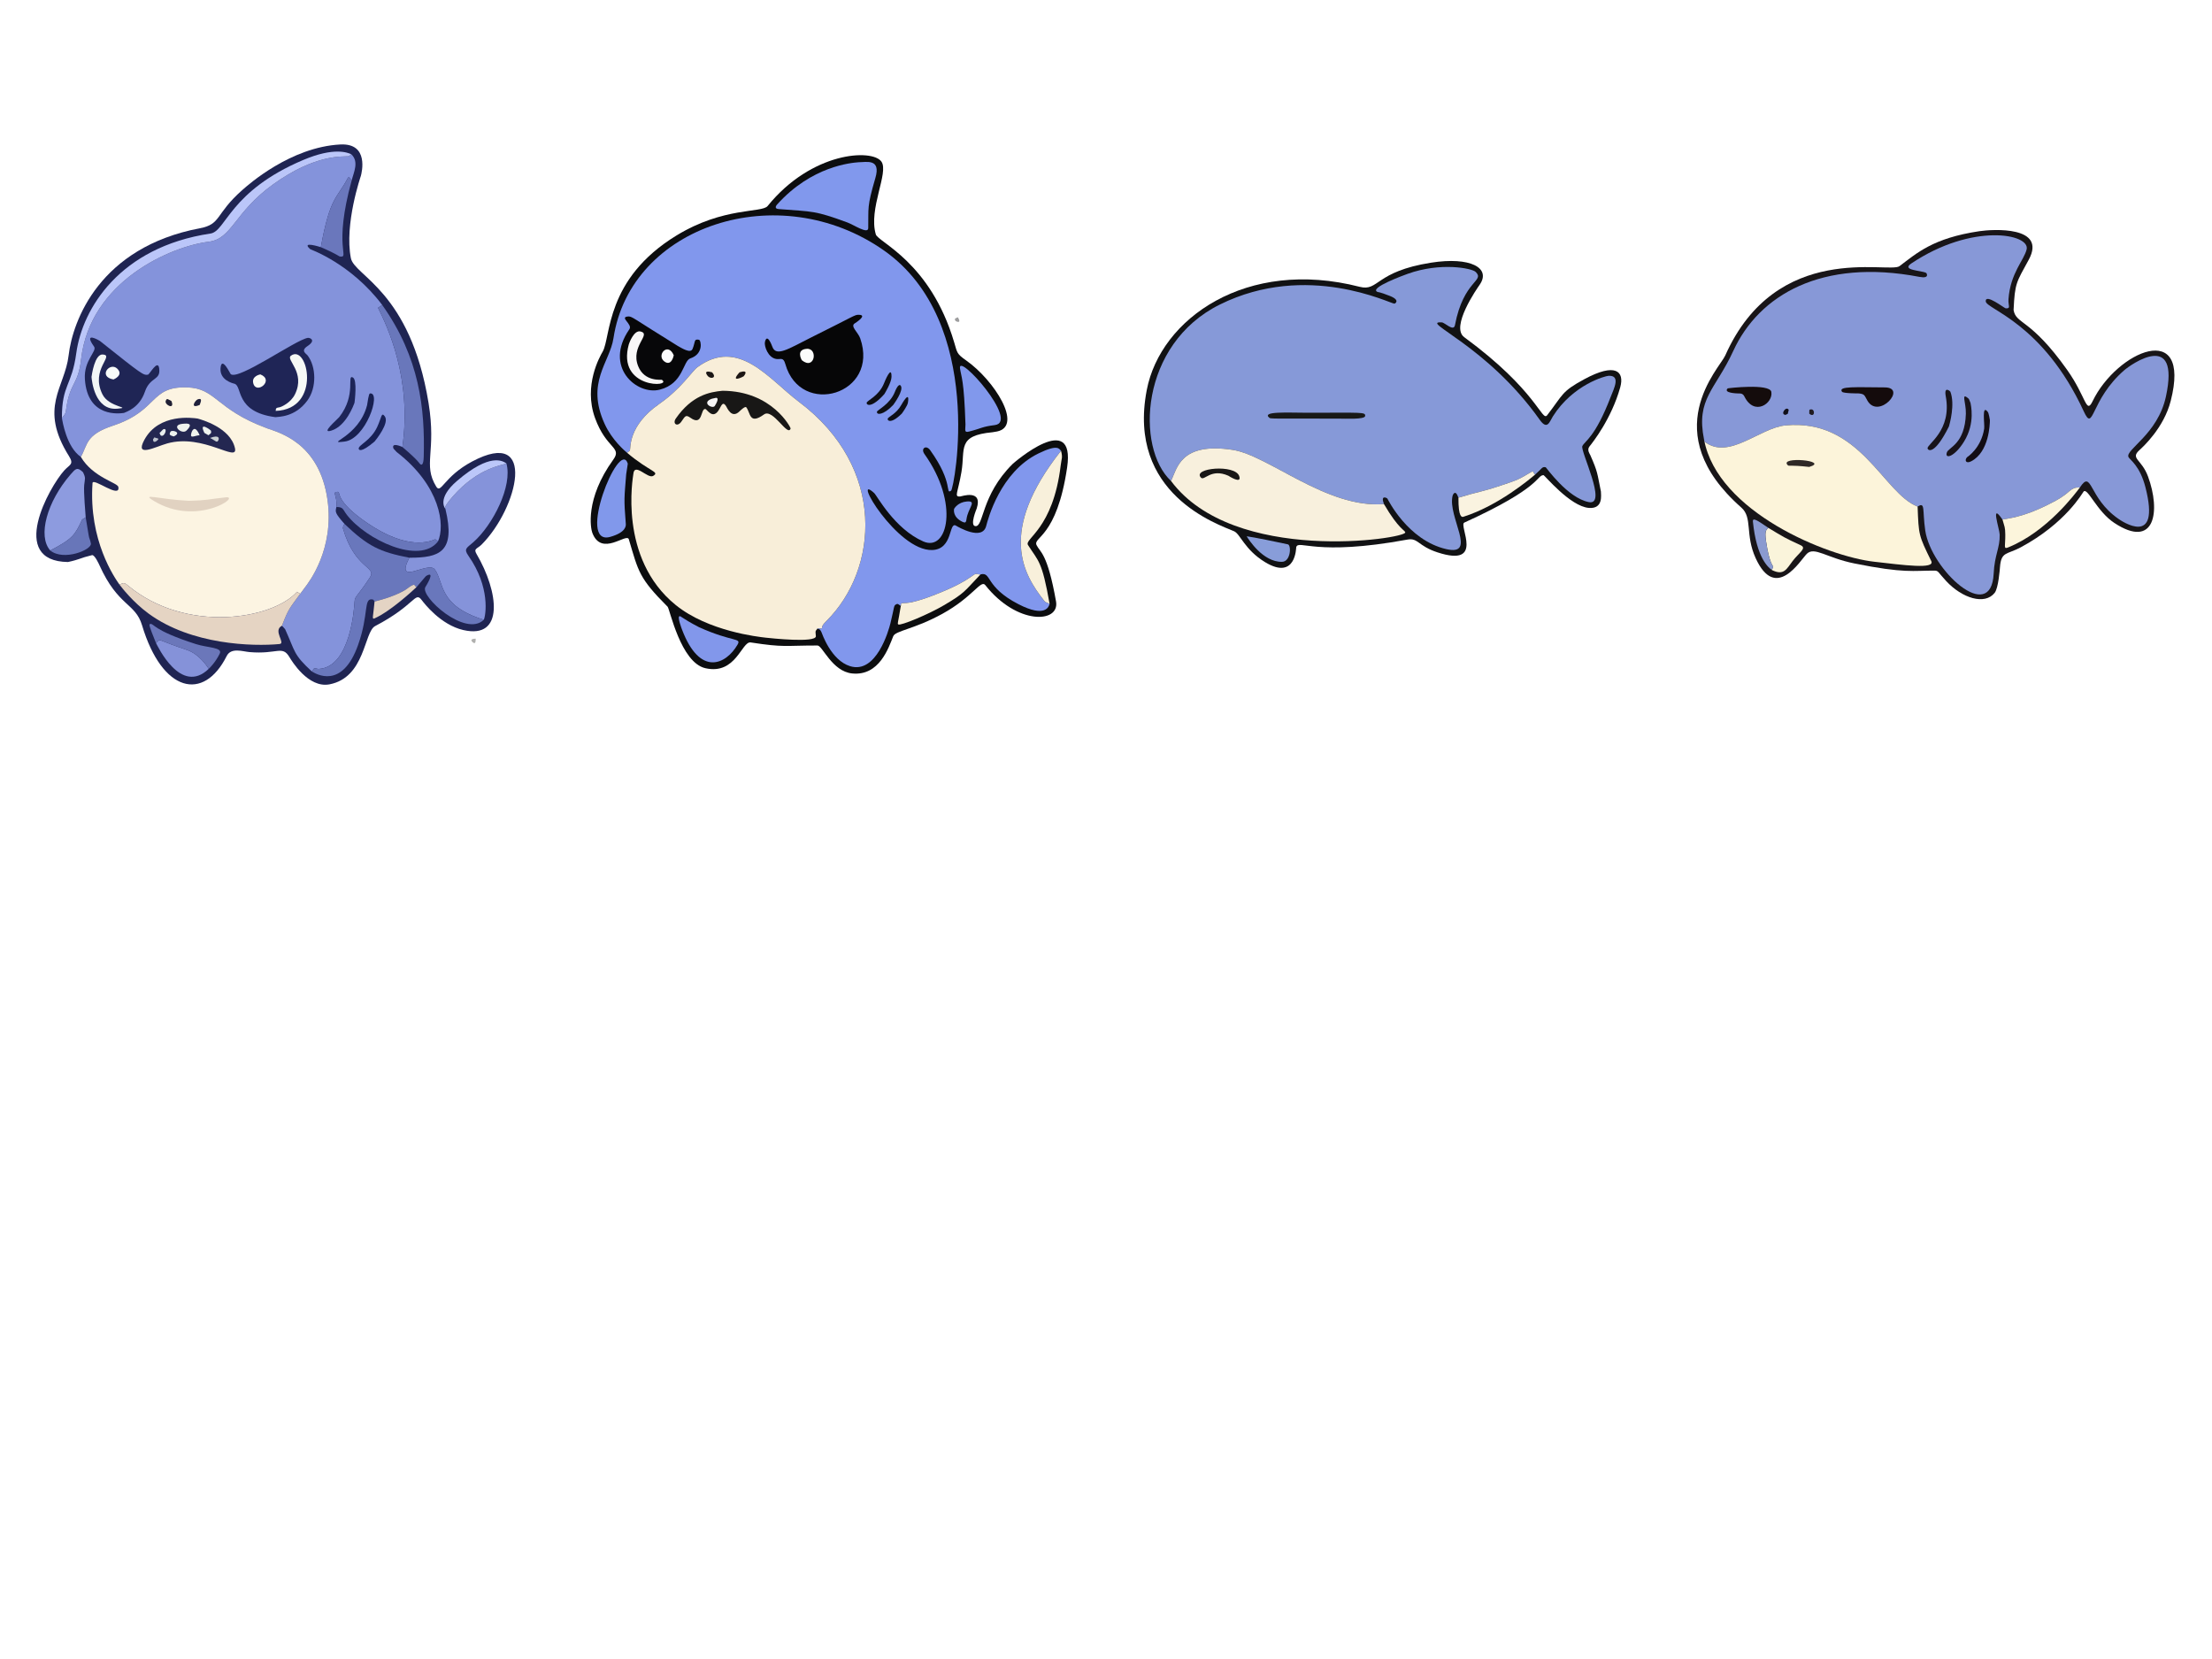
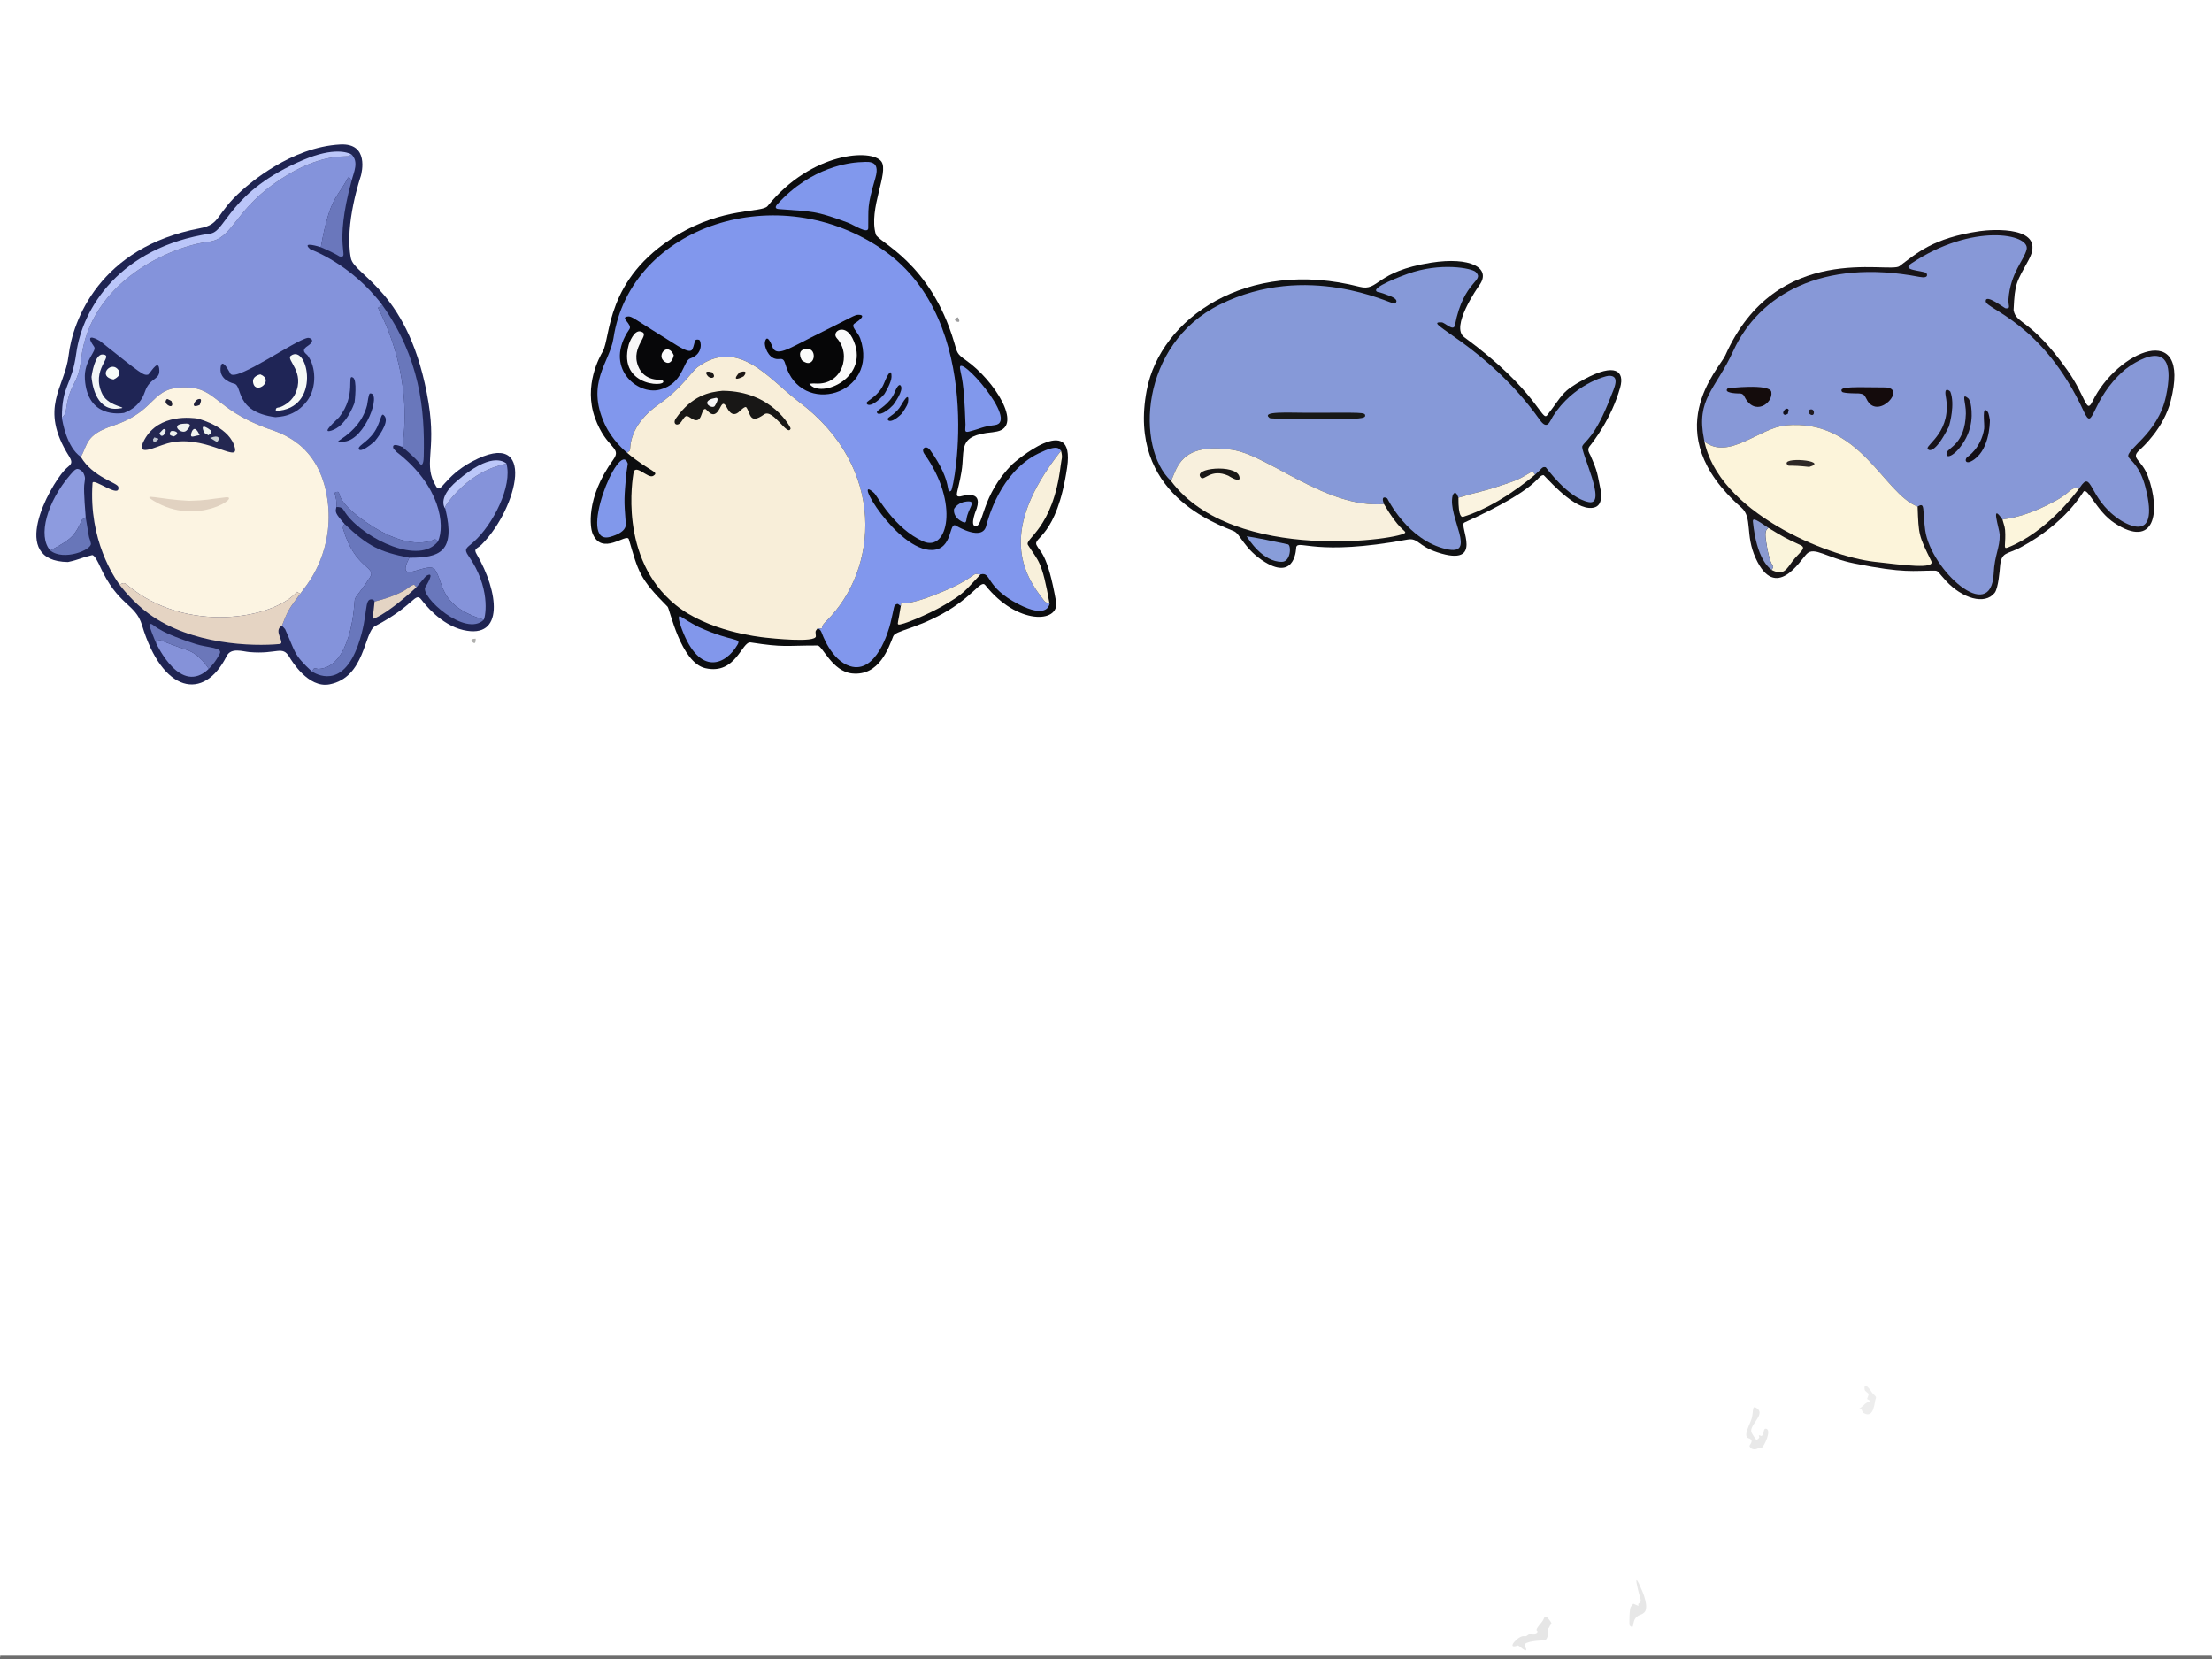
<svg xmlns="http://www.w3.org/2000/svg" width="100%" height="100%" viewBox="0 0 1588 1191" version="1.1" xml:space="preserve" style="fill-rule:evenodd;clip-rule:evenodd;stroke-linejoin:round;stroke-miterlimit:2;">
  <g transform="matrix(1.550781,0,0,1.550781,0,0)">
    <path d="M459.466,200.096C442.933,201.632 446.892,207.73 445.091,218.435C443.447,228.202 441.551,230.035 444.463,229.839C445.079,229.797 455.049,226.27 452.154,235.384C452.143,235.42 448.812,243.241 451.487,243.562C455.497,244.043 453.967,229.465 468.779,214.776C469.305,214.254 497.971,189.422 494.001,216.413C489.205,249.03 478.046,248.572 479.86,252.356C481.453,255.678 484.878,255.848 488.869,278.422C490.666,288.59 470.75,289.42 456.107,270.852C454.05,268.244 450.387,276.351 436.297,284.124C423.493,291.188 414.53,291.984 413.516,294.507C411.393,299.786 407.081,313.056 394.47,311.76C385.177,310.805 380.712,298.82 378.457,298.819C363.268,298.807 363.239,299.826 347.505,297.404C343.355,296.765 340.711,312.553 326.543,309.332C315.09,306.729 310.05,281.864 309.059,280.872C295.828,267.625 295.573,264.725 291.114,249.675C290.148,246.415 278.475,258.006 274.184,246.619C273.478,244.746 270.695,231.067 283.902,212.781C288.13,206.928 280.671,207.888 275.458,193.516C269.98,178.418 277.754,164.936 278.99,162.793C282.866,156.071 280.111,129.19 313.183,109.001C334.985,95.691 352.7,98.654 355.352,95.374C375.69,70.219 403.777,68.779 408.03,74.811C411.601,79.877 401.922,96.66 405.445,108.516C406.513,112.109 430.697,121.281 441.702,158.436C443.187,163.45 442.914,163.791 447.243,166.837C460.299,176.023 473.739,197.249 461.567,199.744C460.871,199.886 460.162,199.954 459.466,200.096Z" style="fill:rgb(12,13,15);" />
  </g>
  <g transform="matrix(1.550781,0,0,1.550781,0,0)">
    <path d="M31.479,260.175C3.588,259.833 22.801,225.448 29.775,217.749C32.216,215.054 34.364,215.029 31.954,211.188C17.757,188.56 30.024,179.531 31.766,164.53C33.645,148.346 46.192,114.457 92.53,105.668C102.496,103.777 99.445,99.255 112.093,88.032C115.091,85.371 134.557,68.099 157.514,66.885C170.994,66.172 167.419,80.036 167.072,81.381C167.049,81.468 159.328,103.762 162.433,119.507C164.073,127.823 189.909,134.631 198.385,186.518C202.132,209.455 195.639,214.887 201.925,225.227C204.17,228.919 205.399,220.645 218.573,213.64C248.956,197.484 239.735,235.154 223.035,252.02C220.939,254.137 219.092,253.876 220.601,256.445C230.841,273.881 233.653,296.113 214.464,291.663C203.92,289.217 196.335,279.257 195.182,277.743C192.062,273.646 192.33,280.045 173.662,289.829C168.459,292.555 169.124,313.613 152.545,316.801C142.657,318.702 134.913,305.743 133.993,304.203C130.631,298.576 128.442,302.994 115.476,301.866C112.305,301.59 106.975,299.636 104.938,303.701C94.332,324.861 75.13,320.729 65.751,289.431C62.646,279.068 54.633,280.764 46.049,261.677C45.858,261.253 43.814,256.706 42.596,256.997C36.924,258.356 37.173,258.939 31.479,260.175Z" style="fill:rgb(31,36,82);" />
  </g>
  <g transform="matrix(1.550781,0,0,1.550781,0,0)">
    <path d="M932.149,143.51C933.262,150.214 939.974,147.311 956.916,171.191C965.891,183.842 965.657,192.069 968.773,185.64C979.932,162.613 1014.669,147.349 1004.891,185.597C1001.688,198.127 991.996,206.935 990.397,208.388C986.061,212.329 991.407,212.533 994.37,220.544C1000.334,236.67 997.593,254.471 978.779,242.082C970.663,236.738 966.411,225.537 964.557,227.564C964.107,228.056 956.337,242.177 935.441,253.382C929.031,256.818 926.397,255.234 925.849,262.549C925.777,263.517 925.124,272.241 923.403,274.429C918.805,280.273 908.313,276.906 900.982,269.027C897.106,264.862 897.412,264.161 895.531,264.153C885.798,264.113 881.76,265.53 858.441,260.836C845.551,258.242 839.925,252.879 836.408,256.397C833.382,259.424 822.017,278.705 812.749,258.392C807.748,247.429 811.429,239.649 806.113,234.967C766.412,200.007 795.958,170.647 798.662,164.573C822.407,111.236 874.494,126.808 879.308,123.217C887.284,117.269 894.715,110.218 916.401,107.012C922.311,106.139 947.77,104.453 939.139,120.292C933.418,130.792 932.741,130.929 932.149,143.51Z" style="fill:rgb(24,21,24);" />
  </g>
  <g transform="matrix(1.550781,0,0,1.550781,0,0)">
    <path d="M741.113,227.551C741.1,229.061 742.32,235.663 735.538,235.126C726.851,234.44 715.012,219.923 714.526,219.952C711.112,220.156 713.912,225.525 677.855,241.93C675.115,243.177 687.513,262.915 665.431,255.696C656.358,252.73 656.501,248.873 651.533,249.79C608.881,257.659 601.269,249.692 600.064,253.264C600.024,253.384 599.95,268.903 585.654,260.243C576.164,254.494 574.178,247.18 571.29,245.932C563.829,242.708 521.607,228.738 530.867,180.566C537.225,147.489 576.984,119.312 629.428,132.772C638.333,135.058 636.508,125.684 662.515,121.597C680.624,118.751 690.416,124.032 684.969,131.831C683.811,133.489 671.351,151.326 677.825,156.08C711.728,180.973 713.75,195.422 716.235,192.209C723.721,182.53 722.74,181.308 733.501,175.502C747.769,167.804 752.157,171.797 750.039,179.36C745.953,193.946 737.328,204.785 735.792,206.716C734.536,208.293 736.003,210.247 736.179,210.646C739.751,218.763 739.325,218.823 741.113,227.551Z" style="fill:rgb(17,18,20);" />
  </g>
  <g transform="matrix(1.550781,0,0,1.550781,0,0)">
    <path d="M788.853,203.479C785.028,184.531 794.122,180.478 802.391,162.447C814.258,136.568 843.364,119.515 888.543,128.169C893.418,129.102 891.927,126.482 891.674,126.34C889.52,125.132 879.927,125.224 884.817,121.952C913.117,103.019 939.919,108.294 938.191,115.452C936.968,120.514 930.648,126.413 929.783,138.534C929.576,141.432 931.065,142.905 928.496,142.743C927.882,142.705 919.03,135.686 919.258,139.505C919.478,143.169 945.758,149.509 964.641,190.446C969.341,200.634 967.481,185.187 983.399,171.369C986.235,168.907 1009.412,152.277 1002.678,183.538C998.889,201.128 983.662,208.206 985.354,211.601C986.027,212.953 990.615,215.519 993.199,225.609C1000.429,253.835 981.962,241.074 980.697,240.2C966.668,230.506 968.56,217.007 962.852,225.654C958.092,225.579 958.977,227.816 951.652,231.797C939.408,238.451 932.297,239.67 927.005,240.511C921.213,232.073 925.65,244.882 925.719,247.495C925.881,253.644 923.353,256.744 922.933,265.502C921.787,289.421 893.89,263.789 891.25,245.554C889.872,236.034 891.397,232.169 887.718,234.516C871.753,228.424 861.179,193.616 826.545,196.932C814.553,198.08 800.25,213.249 789.05,204.433C788.795,204.232 789.108,203.68 788.853,203.479Z" style="fill:rgb(135,152,215);" />
  </g>
  <g transform="matrix(1.550781,0,0,1.550781,0,0)">
    <path d="M491.189,208.666C461.429,246.314 474.065,266.178 483.259,277.954C484.017,278.925 484.144,278.71 485.89,279.557C485.588,280.675 484.093,286.207 471.413,279.664C455.781,271.598 459.168,264.593 453.915,265.904C453.143,266.074 452.322,265.555 451.549,265.725C450.672,265.919 447.562,269.141 437.473,273.422C419.392,281.095 418.559,278.503 417.163,279.465C416.877,279.662 417.292,280.297 417.006,280.494C415.761,279.793 415.78,279.233 414.73,279.837C413.697,280.43 414.098,280.738 412.24,288.417C411.361,292.048 405.6,312.13 393.539,308.398C384.647,305.646 380.54,293.209 380.264,292.614C379.406,290.762 378.751,291.324 378.388,291.016C378.948,290.586 379.932,291.215 380.491,290.785C380.735,290.598 379.889,290.127 382.523,287.523C406.626,263.694 410.564,216.632 369.853,186.024C355.96,175.579 342.012,155.979 322.862,169.979C320.379,171.795 315.348,179.939 305.147,187.02C290.604,197.115 291.985,207.703 291.612,208.5C291.37,209.015 290.593,209.137 290.351,209.652C289.311,208.782 283.385,203.823 279.926,196.281C271.075,176.979 282.282,167.865 283.998,156.543C291.897,104.444 360.539,81.808 409.184,115.932C456.49,149.117 441.733,226.301 440.271,227.189C437.452,228.902 441.612,223.76 430.611,208.408C428.734,205.789 426.098,207.588 427.96,210.194C444.2,232.926 438.775,255.627 427.429,250.656C414.035,244.787 406.024,229.465 404.675,228.239C393.747,218.313 415.292,255.118 431.506,254.622C441.36,254.321 439.096,241.307 442.574,243.358C443.535,243.925 454.697,250.508 456.528,243.507C457.365,240.306 463.05,218.568 480.69,209.938C490.003,205.382 490.297,207.922 491.189,208.666Z" style="fill:rgb(129,151,237);" />
  </g>
  <g transform="matrix(1.550781,0,0,1.550781,0,0)">
    <path d="M162.587,71.379C166.371,74.868 163.677,79.884 162.787,83.593C162.358,83.024 161.929,82.455 161.5,81.886L160.965,82.5C156.08,91.911 152.839,90.729 148.523,114.427C148.142,114.305 139.175,111.443 143.614,115.352C143.81,115.525 162.431,121.959 176.946,141.184L175.004,142.5C179.31,151.12 190.799,175.31 186.28,206.931C185.975,206.792 181.055,204.54 182.135,207.609C182.194,207.777 182.245,207.731 183.63,209.26C203.946,224.96 206.125,243.293 202.744,250.661L201.5,249.64C199.109,250.655 188.862,255.006 169.934,242.053C154.556,231.531 157.939,227.703 156.358,227.686C153.452,227.655 156.255,229.435 155.738,234.696C155.176,237.017 154.95,237.373 159.466,242.527L158.916,243.5L158.733,244.5C164.273,263.654 174.601,262.188 171.243,267.321C165.33,276.357 164.3,275.891 164.142,278.479C163.97,281.302 162.289,308.876 147.508,309.675C146.835,309.711 146.134,309.215 145.5,309.442C144.935,309.644 144.897,310.609 144.332,310.812C135.676,302.817 136.849,301.943 131.981,291.245C131.981,291.245 130.646,289.788 130.53,289.662C133.627,281.625 133.94,281.831 138.961,274.909C140.026,273.479 139.949,273.532 141.036,272.122C143.086,269.461 154.797,254.264 151.625,231.485C147.891,204.669 128.706,200.15 123.591,198.263C99.694,189.446 100.129,179.703 86.507,179.327C69.198,178.849 73.462,190.039 52.361,197.026C39.5,201.284 40.676,205.82 37.432,211.527C30.799,206.97 28.917,195.066 28.666,193.481C30.498,191.314 30.349,191.283 30.758,188.554C32.487,177.026 36.221,178.049 37.517,166.502C41.614,130 79.325,114.025 96.573,111.916C107.506,110.58 108.286,98.424 126.405,85.372C146.081,71.197 158.524,72.609 161.5,72.329L162.587,71.379Z" style="fill:rgb(132,147,219);" />
  </g>
  <g transform="matrix(1.550781,0,0,1.550781,0,0)">
    <path d="M710.686,219.669C709.789,219.254 710.36,218.687 709.464,218.273C709.392,218.239 709.347,218.218 708.557,218.684C703.039,221.933 703.049,222.039 694.617,224.833C684.991,228.023 684.875,227.43 675.152,230.395C673.661,226.112 672.507,229.263 672.452,229.484C670.049,239.233 684.094,257.516 669.593,254.216C651.594,250.121 642.384,230.958 642.228,230.76C642.078,230.57 638.956,228.864 640.677,233.351C614.083,235.487 587.273,210.769 570.556,208.243C546.275,204.575 544.888,217.054 542.102,222.66C525.728,207.402 527.529,159.397 564.718,140.975C605.065,120.99 643.556,140.567 645.503,140.57C645.84,140.57 648.452,138.971 643.328,136.965C638.22,134.966 638.139,135.329 637.702,135.147C633.396,133.354 650.393,127.22 651.614,126.779C666.805,121.297 681.351,124.16 683.109,125.866C687.558,130.186 677.515,129.618 673.544,150.513C672.942,153.678 668.872,149.337 667.502,149.246C656.709,148.534 688.262,159.73 712.779,194.322C716.351,199.362 717.369,195.13 718.887,192.734C728.225,177.99 743.164,174.045 744.631,173.972C750.42,173.684 747.084,179.981 745.703,183.577C738.362,202.688 733.66,204.1 732.52,206.512C731.457,208.759 744.289,234.16 735.514,232.441C725.641,230.507 715.806,216.369 715.569,216.317C713.816,215.933 714.022,216.749 710.686,219.669Z" style="fill:rgb(134,153,216);" />
  </g>
  <g transform="matrix(1.550781,0,0,1.550781,0,0)">
    <path d="M290.351,209.652C290.593,209.137 291.37,209.015 291.612,208.5C291.985,207.703 290.604,197.115 305.147,187.02C315.348,179.939 320.379,171.795 322.862,169.979C342.012,155.979 355.96,175.579 369.853,186.024C410.564,216.632 406.626,263.694 382.523,287.523C379.889,290.127 380.735,290.598 380.491,290.785C379.932,291.215 378.948,290.586 378.388,291.016C377.138,292.434 377.596,292.558 377.691,294.496C377.852,297.765 356.376,295.403 354.533,295.2C351.006,294.812 327.871,292.268 312.821,280.089C286.034,258.413 293.082,220.65 293.19,219.449C293.695,213.838 299.916,221.839 302.374,220.308C305.543,218.332 300.904,218.529 290.351,209.652Z" style="fill:rgb(248,238,217);" />
  </g>
  <g transform="matrix(1.550781,0,0,1.550781,0,0)">
    <path d="M37.432,211.527C40.676,205.82 39.5,201.284 52.361,197.026C73.462,190.039 69.198,178.849 86.507,179.327C100.129,179.703 99.694,189.446 123.591,198.263C128.706,200.15 147.891,204.669 151.625,231.485C154.797,254.264 143.086,269.461 141.036,272.122C139.949,273.532 140.026,273.479 138.961,274.909L137.5,273.963C126.194,286.719 86.034,293.443 59.119,270.97C57.326,269.472 57.139,269.878 55.316,270.636C53.081,267.45 40.994,250.22 42.831,223.619C43.019,220.908 55.811,231.182 54.784,225.411C54.435,223.45 43.04,221.029 37.432,211.527Z" style="fill:rgb(252,244,226);" />
  </g>
  <g transform="matrix(1.550781,0,0,1.550781,0,0)">
    <path d="M788.853,203.479C789.108,203.68 788.795,204.232 789.05,204.433C800.25,213.249 814.553,198.08 826.545,196.932C861.179,193.616 871.753,228.424 887.718,234.516C888.21,247.718 888.193,247.847 894.03,259.724C895.953,263.637 881.16,261.57 867.603,260.04C846.057,257.609 795.084,237.092 788.853,203.479Z" style="fill:rgb(252,244,218);" />
  </g>
  <g transform="matrix(1.550781,0,0,1.550781,0,0)">
    <path d="M542.102,222.66C544.888,217.054 546.275,204.575 570.556,208.243C587.273,210.769 614.083,235.487 640.677,233.351C647.625,245.241 650.473,245.401 650.532,246.496C650.69,249.412 571.192,261.619 542.102,222.66Z" style="fill:rgb(248,240,221);" />
  </g>
  <g transform="matrix(1.550781,0,0,1.550781,0,0)">
+     <path d="M1023.999,766.5C1023.512,766.612 1024.486,767.887 1023.999,767.999C1019.751,768.979 1019.698,767.999 969.5,767.999L0,767.999C-0.459,767.802 0.459,766.697 0,766.5L1023.999,766.5Z" style="fill:rgb(110,110,110);" />
+   </g>
+   <g transform="matrix(1.550781,0,0,1.550781,0,0)">
    <path d="M234.431,214.537C237.383,224.906 228.19,242.999 219.104,251.01C216.082,253.675 214.536,254.002 216.836,257.274C227.064,271.823 224.899,284.897 223.969,286.902C202.68,280.317 205.672,269.63 201.293,263.627C198.244,259.447 182.524,271.802 189.492,258.189C203.55,258.225 211.022,255.529 206.192,235.58C206.312,235.31 205.914,234.979 206.034,234.709C206.778,233.032 209.379,230.077 209.707,229.704C221.516,216.289 232.842,215.372 234.431,214.537Z" style="fill:rgb(133,147,218);" />
  </g>
  <g transform="matrix(1.550781,0,0,1.550781,0,0)">
    <path d="M159.466,242.527C170.375,252.898 175.697,255.498 189.492,258.189C182.524,271.802 198.244,259.447 201.293,263.627C205.672,269.63 202.68,280.317 223.969,286.902C215.483,295.245 194.23,275.992 196.93,271.737C197.156,271.38 201.758,264.128 197.495,266.492C197.006,266.763 197.081,266.835 192.875,271.738C192.325,271.888 192.054,270.563 191.504,270.713C189.947,271.14 188.769,272.43 187.376,273.245C181.756,276.529 174.324,278.203 173.397,278.474C172.884,277.933 173.19,277.649 172.487,277.513C168.138,276.674 170.912,284.08 165.764,298.591C158.327,319.55 146.006,311.857 144.332,310.812C144.897,310.609 144.935,309.644 145.5,309.442C146.134,309.215 146.835,309.711 147.508,309.675C162.289,308.876 163.97,281.302 164.142,278.479C164.3,275.891 165.33,276.357 171.243,267.321C174.601,262.188 164.273,263.654 158.733,244.5L158.916,243.5L159.466,242.527Z" style="fill:rgb(105,119,188);" />
  </g>
  <g transform="matrix(1.550781,0,0,1.550781,0,0)">
    <path d="M375.39,156.272C395.719,146.197 395.531,145.71 397.49,145.727C401.936,145.765 395.945,149.534 395.648,149.722C393.51,151.067 397.241,153.821 398.21,156.602C407.298,182.666 370.553,193.438 363.543,168.488C362.636,165.26 361.43,166.42 359.549,166.206C355.509,165.746 353.708,160.121 354.102,158.356C355.114,153.82 357.416,160.186 357.526,160.489C359.267,165.304 364.843,161.586 375.39,156.272Z" style="fill:rgb(6,6,7);" />
  </g>
  <g transform="matrix(1.550781,0,0,1.550781,0,0)">
    <path d="M127.504,193.115C108.511,190.657 112.389,178.564 108.466,177.616C107.72,177.436 101.649,175.97 102.092,170.45C102.569,164.51 106.543,172.957 106.779,173.173C110.213,176.323 136.728,157.387 142.491,156.402C143.283,156.266 146.653,157.362 142.328,160.235C139.001,162.445 141.761,163.699 142.415,164.564C146.371,169.804 146.672,179.383 142.325,185.373C136.59,193.278 128.76,192.885 127.504,193.115Z" style="fill:rgb(31,37,86);" />
  </g>
  <g transform="matrix(1.550781,0,0,1.550781,0,0)">
    <path d="M397.485,75.106C401.042,75.109 407.926,73.236 405.234,82.412C401.233,96.049 402.119,96.155 401.936,105.598C401.878,108.587 395.204,104.055 392.3,102.994C376.899,97.366 376.741,98.079 360.43,96.774C358.024,96.582 359.621,94.805 359.74,94.673C375.764,76.839 394.095,75.377 397.485,75.106Z" style="fill:rgb(129,152,237);" />
  </g>
  <g transform="matrix(1.550781,0,0,1.550781,0,0)">
    <path d="M55.316,270.636C57.139,269.878 57.326,269.472 59.119,270.97C86.034,293.443 126.194,286.719 137.5,273.963L138.961,274.909C133.94,281.831 133.627,281.625 130.53,289.662C126.09,291.945 132.482,297.845 129.383,298.139C117.103,299.306 88.626,298.567 68.82,284.071C61.453,278.678 56.241,271.847 55.316,270.636Z" style="fill:rgb(229,212,195);" />
  </g>
  <g transform="matrix(1.550781,0,0,1.550781,0,0)">
    <path d="M313.715,160.118C315.468,161.065 319.628,163.808 320.587,161.56C321.97,158.317 321.083,156.78 323.579,157.288C324.54,157.484 325.859,163.819 319.598,165.894C316.086,167.058 316.492,177.53 305.466,180.374C294.808,183.123 279.255,169.871 291.363,152.41C292.948,150.124 286.791,146.974 290.506,146.526C292.642,146.269 292.416,147.004 313.715,160.118Z" style="fill:rgb(7,7,9);" />
  </g>
  <g transform="matrix(1.550781,0,0,1.550781,0,0)">
    <path d="M57.405,191.15C55.511,191.424 40.461,193.6 39.296,175.518C38.729,166.718 45.07,162.588 43.549,160.461C38.293,153.11 46.007,157.645 46.242,157.832C66.061,173.614 66.336,173.743 68.491,173.452C69.213,173.354 73.059,166.161 73.678,170.464C74.515,176.287 69.504,174.223 67.076,181.361C64.512,188.898 58.375,190.669 57.405,191.15Z" style="fill:rgb(31,37,85);" />
  </g>
  <g transform="matrix(1.550781,0,0,1.550781,0,0)">
    <path d="M162.587,71.379L161.5,72.329C158.524,72.609 146.081,71.197 126.405,85.372C108.286,98.424 107.506,110.58 96.573,111.916C79.325,114.025 41.614,130 37.517,166.502C36.221,178.049 32.487,177.026 30.758,188.554C30.349,191.283 30.498,191.314 28.666,193.481C28.618,177.976 33.222,178.828 35.312,163.486C38.13,142.797 55.468,114.389 97.448,108.11C104.654,107.033 106.233,88.519 140.344,74.07C154.739,67.972 160.943,70.666 162.587,71.379Z" style="fill:rgb(187,198,249);" />
  </g>
  <g transform="matrix(1.550781,0,0,1.550781,0,0)">
    <path d="M176.946,141.184C194.288,165.604 196.763,189.289 196.16,211.476C196.051,215.47 195.092,215.179 194.815,215.05C193.962,214.652 194.593,213.94 186.28,206.931C190.799,175.31 179.31,151.12 175.004,142.5L176.946,141.184Z" style="fill:rgb(105,119,187);" />
  </g>
  <g transform="matrix(1.550781,0,0,1.550781,0,0)">
    <path d="M491.189,208.666C492.033,212.032 491.441,211.975 491.027,215.451C487.505,245.006 474.027,249.364 475.89,252.305C480.713,259.92 482.357,259.427 485.89,279.557C484.144,278.71 484.017,278.925 483.259,277.954C474.065,266.178 461.429,246.314 491.189,208.666Z" style="fill:rgb(248,240,219);" />
  </g>
  <g transform="matrix(1.550781,0,0,1.550781,0,0)">
    <path d="M38.402,218.565C39.818,221.404 39.295,221.468 38.977,224.541C38.668,227.532 39.574,238.294 39.674,239.487L38.042,240.5C34.682,247.624 33.854,249.31 23.274,254.837C17.309,248.188 21.78,232.194 32.668,219.643C35.038,216.911 35.732,216.074 38.402,218.565Z" style="fill:rgb(141,155,223);" />
  </g>
  <g transform="matrix(1.550781,0,0,1.550781,0,0)">
    <path d="M91.464,193.758C93.166,194.224 106.633,197.914 108.765,207.458C110.335,214.482 94.208,200.576 77.435,205.271C71.858,206.832 62.273,212.084 66.798,203.663C73.525,191.143 89.359,193.451 91.464,193.758Z" style="fill:rgb(36,39,81);" />
  </g>
  <g transform="matrix(1.550781,0,0,1.550781,0,0)">
    <path d="M334.509,180.897C357.541,181.008 366.079,198.049 366.005,198.316C364.802,202.634 357.82,188.886 353.697,191.848C346.745,196.844 347.5,191.091 345.465,188.54C344.926,187.865 342.59,190.185 342.387,190.387C338.672,194.078 336.663,188.833 336.049,187.906C334.741,185.935 334.164,187.222 333.064,189.272C330.12,194.752 327.338,189.469 326.535,189.34C324.232,188.968 325.481,197.624 319.586,193.374C317.208,191.659 317.042,193.04 315.303,195.345C313.455,197.796 311.22,196.089 312.868,193.723C320.315,183.037 328.394,181.453 334.509,180.897Z" style="fill:rgb(24,23,22);" />
  </g>
  <g transform="matrix(1.550781,0,0,1.550781,0,0)">
    <path d="M289.882,219.544C289.012,230.706 288.756,230.67 289.701,242.483C289.761,243.232 290.015,246.411 282.509,248.533C266.608,253.026 286.571,202.805 290.569,214.472C290.701,214.859 290.518,214.844 289.882,219.544Z" style="fill:rgb(129,152,235);" />
  </g>
  <g transform="matrix(1.550781,0,0,1.550781,0,0)">
    <path d="M446.947,196.501C446.268,175.47 444.996,174.637 444.409,170.493C443.337,162.927 472.166,195.31 460.542,196.781C454.395,197.558 454.658,198.238 448.556,199.792C446.204,200.391 446.962,198.938 446.947,196.501Z" style="fill:rgb(129,152,236);" />
  </g>
  <g transform="matrix(1.550781,0,0,1.550781,0,0)">
    <path d="M962.852,225.654C960.78,228.442 947.54,246.254 929.492,253.467C927.368,254.316 928.376,252.594 928.308,247.503C928.26,243.91 927.975,244.011 927.005,240.511C932.297,239.67 939.408,238.451 951.652,231.797C958.977,227.816 958.092,225.579 962.852,225.654Z" style="fill:rgb(252,245,220);" />
  </g>
  <g transform="matrix(1.550781,0,0,1.550781,0,0)">
    <path d="M323.587,290.342C339.288,297.399 343.351,295.124 341.415,298.454C336.074,307.645 324.008,313.361 315.716,291.415C315.541,290.951 313.604,285.824 314.45,285.341C315.174,284.927 314.935,285.846 323.587,290.342Z" style="fill:rgb(130,151,235);" />
  </g>
  <g transform="matrix(1.550781,0,0,1.550781,0,0)">
    <path d="M453.915,265.904C446.309,273.881 446.739,274.41 437.234,280.043C429.894,284.394 416.862,289.796 415.858,289.071C415.296,288.665 415.752,288.515 417.006,280.494C417.292,280.297 416.877,279.662 417.163,279.465C418.559,278.503 419.392,281.095 437.473,273.422C447.562,269.141 450.672,265.919 451.549,265.725C452.322,265.555 453.143,266.074 453.915,265.904Z" style="fill:rgb(248,240,219);" />
  </g>
  <g transform="matrix(1.550781,0,0,1.550781,0,0)">
    <path d="M162.787,83.593C154.204,114.749 161.996,119.205 157.48,118.764C156.688,118.687 156.95,118.064 148.523,114.427C152.839,90.729 156.08,91.911 160.965,82.5L161.5,81.886C161.929,82.455 162.358,83.024 162.787,83.593Z" style="fill:rgb(106,119,188);" />
  </g>
  <g transform="matrix(1.550781,0,0,1.550781,0,0)">
    <path d="M710.686,219.669C708.333,221.663 693.639,234.115 677.456,239.224C676.76,239.444 675.103,239.667 675.152,230.395C684.875,227.43 684.991,228.023 694.617,224.833C703.049,222.039 703.039,221.933 708.557,218.684C709.347,218.218 709.392,218.239 709.464,218.273C710.36,218.687 709.789,219.254 710.686,219.669Z" style="fill:rgb(250,243,224);" />
  </g>
  <g transform="matrix(1.550781,0,0,1.550781,0,0)">
    <path d="M155.738,234.696C156.255,229.435 153.452,227.655 156.358,227.686C157.939,227.703 154.556,231.531 169.934,242.053C188.862,255.006 199.109,250.655 201.5,249.64L202.744,250.661C194.206,261.651 169.422,249.757 160.63,238.406C158.578,235.758 159.055,234.727 155.738,234.696Z" style="fill:rgb(104,118,186);" />
  </g>
  <g transform="matrix(1.550781,0,0,1.550781,0,0)">
    <path d="M818.57,244.334C825.874,248.723 825.753,248.786 833.566,252.392C836.567,253.777 832.923,255.704 829.832,259.758C827.013,263.454 825.839,266.641 820.2,263.863C820.179,263.361 820.862,263.002 820.842,262.5C820.804,261.566 819.146,261.333 817.538,250.494C816.739,245.106 817.909,245.339 818.57,244.334Z" style="fill:rgb(250,244,219);" />
  </g>
  <g transform="matrix(1.550781,0,0,1.550781,0,0)">
    <path d="M72.19,297.626C72.722,297.385 72.968,296.704 73.5,296.463C74.492,296.013 74.357,296.815 86.401,300.826C92.294,302.788 95.803,308.409 96.645,309.614C83.637,322.14 72.853,298.818 72.19,297.626Z" style="fill:rgb(133,146,217);" />
  </g>
  <g transform="matrix(1.550781,0,0,1.550781,0,0)">
+     <path d="M374.702,177.644C376.119,177.594 376.055,177.45 377.504,177.544C389.948,178.355 394.305,164.054 387.403,156.578C384.629,153.573 391.001,149.421 394.575,156.461C403.781,174.594 379.736,184.96 374.702,177.644Z" style="fill:rgb(250,250,250);" />
+   </g>
+   <g transform="matrix(1.550781,0,0,1.550781,0,0)">
    <path d="M72.19,297.626C68.896,289.434 68.835,288.999 69.553,288.858C71.36,288.503 70.268,291.604 90.612,298.143C96.14,299.92 103.186,299.631 101.722,302.596C99.728,306.634 97.143,309.132 96.645,309.614C95.803,308.409 92.294,302.788 86.401,300.826C74.357,296.815 74.492,296.013 73.5,296.463C72.968,296.704 72.722,297.385 72.19,297.626Z" style="fill:rgb(107,119,186);" />
  </g>
  <g transform="matrix(1.550781,0,0,1.550781,0,0)">
    <path d="M39.674,239.487C40.349,243.57 40.367,243.459 41.016,247.607C41.337,249.658 41.689,249.507 42.082,251.594C42.628,254.498 29.435,259.883 23.274,254.837C33.854,249.31 34.682,247.624 38.042,240.5L39.674,239.487Z" style="fill:rgb(104,118,185);" />
  </g>
  <g transform="matrix(1.550781,0,0,1.550781,0,0)">
    <path d="M87.495,231.847C96.068,231.628 95.936,231.174 104.509,230.231C111.879,229.42 91.113,244.033 71.164,231.853C64.955,228.062 73.463,231.172 87.495,231.847Z" style="fill:rgb(225,210,193);" />
  </g>
  <g transform="matrix(1.550781,0,0,1.550781,0,0)">
    <path d="M577.115,248.256C578.636,248.582 578.689,248.253 596.193,251.99C597.859,252.346 597.568,260.002 593.493,260.085C584.626,260.266 577.972,249.627 577.115,248.256Z" style="fill:rgb(136,157,217);" />
  </g>
  <g transform="matrix(1.550781,0,0,1.550781,0,0)">
    <path d="M860.498,182.124C859.873,182.124 853.287,182.125 852.724,181.354C850.748,178.65 859.359,179.301 872.502,179.34C883.128,179.372 869.676,194.342 864.504,185.497C863.063,183.034 863.363,182.446 860.498,182.124Z" style="fill:rgb(20,11,12);" />
  </g>
  <g transform="matrix(1.550781,0,0,1.550781,0,0)">
    <path d="M605.5,191.079C630.88,191.065 632.077,190.68 631.975,192.564C631.882,194.294 622.546,193.786 619.5,193.787C588.207,193.799 588.146,193.863 587.587,193.39C583.94,190.3 595.911,191.062 605.5,191.079Z" style="fill:rgb(24,25,23);" />
  </g>
  <g transform="matrix(1.550781,0,0,1.550781,0,0)">
    <path d="M291.101,159.373C291.314,158.767 293.448,152.701 296.516,153.445C301.808,154.727 291.692,160.191 295.432,169.528C298.362,176.843 306.187,175.69 306.347,175.793C311.754,179.272 285.306,180.274 291.101,159.373Z" style="fill:rgb(248,247,247);" />
  </g>
  <g transform="matrix(1.550781,0,0,1.550781,0,0)">
    <path d="M127.626,190.22C127.662,188.701 128.034,188.821 129.512,188.514C130.325,188.346 134.645,186.43 136.551,182.525C141.564,172.255 132.18,166.542 134.646,164.694C142.508,158.803 149.097,189.456 127.626,190.22Z" style="fill:rgb(246,249,246);" />
  </g>
  <g transform="matrix(1.550781,0,0,1.550781,0,0)">
    <path d="M804.495,182.13C804.075,182.119 797.605,181.944 799.797,179.794C799.912,179.681 819.29,177.436 820,181.414C820.943,186.694 812.088,192.893 807.51,183.495C806.671,181.773 805.086,182.206 804.495,182.13Z" style="fill:rgb(20,12,12);" />
  </g>
  <g transform="matrix(1.550781,0,0,1.550781,0,0)">
    <path d="M234.431,214.537C232.842,215.372 221.516,216.289 209.707,229.704C209.379,230.077 206.778,233.032 206.034,234.709C205.914,234.979 206.312,235.31 206.192,235.58C206.166,235.492 201.96,230.872 211.591,222.603C226.968,209.4 232.835,213.438 234.431,214.537Z" style="fill:rgb(188,199,249);" />
  </g>
  <g transform="matrix(1.550781,0,0,1.550781,0,0)">
    <path d="M192.875,271.738C191.46,273.062 181.049,282.806 173.463,286.234C171.97,286.909 172.789,285.471 173.397,278.474C174.324,278.203 181.756,276.529 187.376,273.245C188.769,272.43 189.947,271.14 191.504,270.713C192.054,270.563 192.325,271.888 192.875,271.738Z" style="fill:rgb(228,212,196);" />
  </g>
  <g transform="matrix(1.550781,0,0,1.550781,0,0)">
    <path d="M818.57,244.334C817.909,245.339 816.739,245.106 817.538,250.494C819.146,261.333 820.804,261.566 820.842,262.5C820.862,263.002 820.179,263.361 820.2,263.863C818.673,262.697 813.219,258.53 811.472,241.496C811.246,239.294 813.725,241.021 818.57,244.334Z" style="fill:rgb(138,154,208);" />
  </g>
  <g transform="matrix(1.550781,0,0,1.550781,0,0)">
    <path d="M42.365,174.497C42.492,173.576 43.826,163.835 47.559,164.103C53.253,164.511 41.665,170.933 47.424,182.544C50.491,188.726 61.259,188.543 54.398,189.194C43.741,190.205 42.498,176.011 42.365,174.497Z" style="fill:rgb(242,246,246);" />
  </g>
  <g transform="matrix(1.550781,0,0,1.550781,0,0)">
+     <path d="M717.198,753.323C717.179,753.377 716.271,754.05 716.442,755.462C716.484,755.808 716.905,759.295 714.494,759.362C713.768,759.382 705.443,759.612 705.736,761.733C705.823,762.37 706.484,762.85 706.528,763.491C706.657,765.358 703.12,761.557 702.609,761.745C696.734,763.909 702.945,756.934 705.524,757.378C706.678,757.577 706.567,757.274 707.498,756.692C708.486,756.074 711.343,757.482 711.863,755.451C711.985,754.978 710.749,755 711.661,753.578C713.286,751.042 713.804,751.451 714.962,748.658C715.585,747.156 718.24,751.141 718.194,751.432C718.082,752.135 717.31,752.619 717.198,753.323Z" style="fill:rgb(230,230,230);" />
+   </g>
+   <g transform="matrix(1.550781,0,0,1.550781,0,0)">
    <path d="M902.234,197.391C895.619,210.679 892.532,208.687 892.332,207.569C891.986,205.645 903.71,199.379 900.75,183.438C899.839,178.531 902.789,181.084 902.875,181.309C905.125,187.17 902.584,196.152 902.234,197.391Z" style="fill:rgb(23,19,25);" />
  </g>
  <g transform="matrix(1.550781,0,0,1.550781,0,0)">
    <path d="M164.122,186.422C163.666,187.68 160.227,197.175 153.461,199.318C148.04,201.035 156.186,194.168 157.026,193.102C165.208,182.71 160.289,173.059 163.397,174.77C165.43,175.889 164.237,185.495 164.122,186.422Z" style="fill:rgb(29,37,88);" />
  </g>
  <g transform="matrix(1.550781,0,0,1.550781,0,0)">
    <path d="M912.216,186.548C912.29,187.31 914.548,195.707 909.253,204.345C904.786,211.634 900.107,212.737 901.284,209.382C902.094,207.072 909.65,205.519 910.057,191.511C910.208,186.304 907.519,181.192 911.402,184.628C911.527,184.739 911.462,184.77 912.216,186.548Z" style="fill:rgb(24,19,26);" />
  </g>
  <g transform="matrix(1.550781,0,0,1.550781,0,0)">
+     <path d="M814.227,670.288C813.929,670.471 811.342,672.057 809.916,669.535C809.585,668.948 812.594,666.776 809.393,665.766C806.692,664.915 810.232,659.212 810.945,656.526C811.86,653.08 810.863,649.964 813.642,652.182C817.253,655.065 808.946,660.293 810.994,663.5C812.597,666.01 812.771,666.64 813.45,666.371C813.866,666.207 814.228,665.844 814.411,665.437C814.539,665.153 814.029,664.681 814.289,664.51C814.635,664.282 815.144,664.889 815.517,664.709C816.851,664.066 816.044,661.234 817.519,661.404C820.337,661.729 816.736,669.772 815.362,670.362C815.014,670.512 814.575,670.138 814.227,670.288Z" style="fill:rgb(233,233,233);" />
+   </g>
+   <g transform="matrix(1.550781,0,0,1.550781,0,0)">
    <path d="M169.93,187.587C170.75,182.137 171.007,182.13 171.461,182.118C176.563,181.98 169.216,203.272 159.496,204.419C149.816,205.562 166.028,202.654 169.93,187.587Z" style="fill:rgb(24,32,81);" />
  </g>
  <g transform="matrix(1.550781,0,0,1.550781,0,0)">
    <path d="M921.186,194.519C921.156,196.191 920.922,209.199 912.525,213.545C909.94,214.883 909.363,212.887 910.638,211.639C910.681,211.597 917.071,207.612 918.53,198.504C918.857,196.459 917.237,186.772 920.221,190.714C920.719,191.372 921.14,194.208 921.186,194.519Z" style="fill:rgb(18,13,20);" />
  </g>
  <g transform="matrix(1.550781,0,0,1.550781,0,0)">
+     <path d="M756.081,742.401C756.269,742.481 758.426,743.399 758.426,743.399C758.635,743.176 758.288,742.743 758.447,742.483C758.677,742.107 760.076,741.964 759.315,739.797C759.227,739.545 754.78,723.518 760.269,736.604C760.576,737.335 763.517,744.348 761.152,746.475C759.586,747.882 759.165,747.148 757.604,748.566C755.198,750.75 756.945,754.695 754.46,752.543C754.141,752.267 754.268,744.824 754.98,743.748C755.057,743.632 755.129,743.757 756.081,742.401Z" style="fill:rgb(231,231,231);" />
+   </g>
+   <g transform="matrix(1.550781,0,0,1.550781,0,0)">
    <path d="M441.662,235.56C441.951,235.105 443.597,232.519 447.481,232.159C451.951,231.744 449.062,234.336 447.795,238.579C447.085,240.959 447.688,242.611 445.485,241.536C441.091,239.391 441.578,236.121 441.662,235.56Z" style="fill:rgb(130,153,235);" />
  </g>
  <g transform="matrix(1.550781,0,0,1.550781,0,0)">
    <path d="M568.623,220.22C560.519,216.65 557.533,222.791 555.953,221.104C551.752,216.618 571.813,214.788 573.679,220.417C574.98,224.343 568.87,220.366 568.623,220.22Z" style="fill:rgb(25,23,22);" />
  </g>
  <g transform="matrix(1.550781,0,0,1.550781,0,0)">
    <path d="M173.397,204.392C167.055,209.779 166.11,208.337 166.054,207.695C165.904,205.969 171.672,204.044 174.649,197.586C176.692,193.156 176.519,190.557 178.132,192.737C180.404,195.81 174.033,203.612 173.397,204.392Z" style="fill:rgb(24,33,86);" />
  </g>
  <g transform="matrix(1.550781,0,0,1.550781,0,0)">
+     <path d="M860.143,652.358C862.933,650.976 862.484,650.217 864.421,649.224C864.806,649.026 865.52,648.943 865.505,648.511C865.487,648.016 864.567,648.011 864.362,647.56C864.305,647.436 865.179,645.41 865.131,645.348C864.543,644.577 863.294,644.147 863.189,643.183C862.709,638.779 866.351,644.26 866.509,644.498C867.335,645.741 868.922,646.471 868.355,647.409C867.687,648.513 867.829,656.965 862.795,654.173C861.672,653.551 862.471,652.883 861.338,652.157C860.998,651.939 860.483,652.576 860.143,652.358Z" style="fill:rgb(237,237,237);" />
+   </g>
+   <g transform="matrix(1.550781,0,0,1.550781,0,0)">
    <path d="M409.402,182.42C403.725,188.802 401.143,187.743 401.2,186.489C401.247,185.441 406.867,183.406 409.254,177.401C409.388,177.065 412.806,168.465 412.707,174.481C412.665,177.031 409.758,181.832 409.402,182.42Z" style="fill:rgb(13,14,20);" />
  </g>
  <g transform="matrix(1.550781,0,0,1.550781,0,0)">
    <path d="M413.483,187.485C408.896,192.263 405.759,192.208 405.966,190.602C406.071,189.789 411.992,187.203 414.271,181.392C414.384,181.103 416.049,176.858 417.07,178.706C418.29,180.915 413.931,186.872 413.483,187.485Z" style="fill:rgb(14,16,21);" />
  </g>
  <g transform="matrix(1.550781,0,0,1.550781,0,0)">
    <path d="M371.178,166.749C370.955,166.345 368.444,161.8 373.498,161.477C378.812,161.138 377.212,171.632 371.178,166.749Z" style="fill:rgb(251,252,251);" />
  </g>
  <g transform="matrix(1.550781,0,0,1.550781,0,0)">
    <path d="M417.471,191.473C412.066,196.796 410.569,194.42 410.984,193.726C411.532,192.81 414.984,191.51 417.293,187.38C417.415,187.161 421.351,180.122 420.291,186.471C420.05,187.916 417.741,191.101 417.471,191.473Z" style="fill:rgb(13,15,23);" />
  </g>
  <g transform="matrix(1.550781,0,0,1.550781,0,0)">
    <path d="M837.54,216.156C828.319,215.133 828.2,215.916 827.625,215.365C823.163,211.086 847.473,213.255 837.54,216.156Z" style="fill:rgb(46,40,38);" />
  </g>
  <g transform="matrix(1.550781,0,0,1.550781,0,0)">
    <path d="M120.517,173.315C127.188,175.967 118.784,182.753 117.282,177.568C116.307,174.205 120.099,173.404 120.517,173.315Z" style="fill:rgb(251,253,247);" />
  </g>
  <g transform="matrix(1.550781,0,0,1.550781,0,0)">
    <path d="M52.524,175.673C45.163,174.329 50.91,167.316 54.305,170.685C57.283,173.639 52.914,175.507 52.524,175.673Z" style="fill:rgb(248,252,249);" />
  </g>
  <g transform="matrix(1.550781,0,0,1.550781,0,0)">
    <path d="M311.899,164.454C311.817,164.862 310.838,169.688 307.589,167.362C303.637,164.534 309.177,158.081 311.899,164.454Z" style="fill:rgb(251,251,253);" />
  </g>
  <g transform="matrix(1.550781,0,0,1.550781,0,0)">
    <path d="M84.473,196.193C85.161,196.217 90.468,195.18 86.343,199.321C84.262,201.41 78.807,196.774 84.473,196.193Z" style="fill:rgb(240,243,238);" />
  </g>
  <g transform="matrix(1.550781,0,0,1.550781,0,0)">
    <path d="M329.526,184.598C331.459,184.184 331.444,184.132 331.614,184.151C331.916,184.185 333.071,184.448 330.923,187.893C329.888,189.553 324.401,186.389 329.526,184.598Z" style="fill:rgb(246,245,246);" />
  </g>
  <g transform="matrix(1.550781,0,0,1.550781,0,0)">
    <path d="M94.619,200.412C91.785,194.657 97.642,199.198 97.682,199.401C97.946,200.736 97.488,200.591 96.497,201.491C95.871,201.131 95.245,200.772 94.619,200.412Z" style="fill:rgb(239,244,239);" />
  </g>
  <g transform="matrix(1.550781,0,0,1.550781,0,0)">
    <path d="M92.414,201.463C89.701,201.757 87.9,203.208 88.561,200.51C88.636,200.202 89.928,195.76 92.414,201.463Z" style="fill:rgb(241,244,239);" />
  </g>
  <g transform="matrix(1.550781,0,0,1.550781,0,0)">
    <path d="M342.373,172.341C347.066,170.901 344.387,174.078 344.235,174.226C344.083,174.373 337.645,177.585 342.373,172.341Z" style="fill:rgb(28,22,20);" />
  </g>
  <g transform="matrix(1.550781,0,0,1.550781,0,0)">
    <path d="M329.624,172.341C331.985,174.897 329.199,175.609 327.777,174.217C327.627,174.069 324.978,171.041 329.624,172.341Z" style="fill:rgb(27,23,22);" />
  </g>
  <g transform="matrix(1.550781,0,0,1.550781,0,0)">
    <path d="M92.451,187.447C87.703,189.471 90.297,185.26 91.574,184.846C93.55,184.206 93.201,185.508 92.451,187.447Z" style="fill:rgb(32,32,59);" />
  </g>
  <g transform="matrix(1.550781,0,0,1.550781,0,0)">
    <path d="M79.355,185.639C81.146,189.972 76.043,187.424 76.719,185.587C77.295,184.02 77.78,184.956 79.355,185.639Z" style="fill:rgb(32,32,52);" />
  </g>
  <g transform="matrix(1.550781,0,0,1.550781,0,0)">
    <path d="M80.416,202.04C78.733,201.531 78.104,201.376 78.929,199.85C79.518,198.761 84.559,200.205 80.416,202.04Z" style="fill:rgb(238,242,238);" />
  </g>
  <g transform="matrix(1.550781,0,0,1.550781,0,0)">
    <path d="M97.221,202.74C101.769,201.041 101.318,203.205 101.204,203.509C100.478,205.447 99.901,204.014 97.221,202.74Z" style="fill:rgb(203,210,212);" />
  </g>
  <g transform="matrix(1.550781,0,0,1.550781,0,0)">
    <path d="M73.81,200.543C75.435,198.875 75.38,198.82 75.565,198.741C77.885,197.752 76.163,202.692 74.442,201.597C74.096,201.378 74.155,200.763 73.81,200.543Z" style="fill:rgb(233,238,238);" />
  </g>
  <g transform="matrix(1.550781,0,0,1.550781,0,0)">
    <path d="M837.549,191.477C837.717,190.105 837.163,189.523 838.501,189.513C840.427,189.499 840.086,193.701 837.549,191.477Z" style="fill:rgb(32,27,32);" />
  </g>
  <g transform="matrix(1.550781,0,0,1.550781,0,0)">
    <path d="M827.601,191.623C827.214,191.594 826.904,192.079 826.516,192.05C823.921,191.854 826.94,187.659 828.054,189.757C828.054,189.757 827.637,191.474 827.601,191.623Z" style="fill:rgb(17,15,25);" />
  </g>
  <g transform="matrix(1.550781,0,0,1.550781,0,0)">
    <path d="M443.444,146.862C445.379,150.175 442.449,148.723 442.361,148.586C441.639,147.45 442.215,147.399 443.444,146.862Z" style="fill:rgb(157,157,158);" />
  </g>
  <g transform="matrix(1.550781,0,0,1.550781,0,0)">
    <path d="M220.217,295.657C220.232,297.322 219.994,298.374 218.735,297.232C218.606,297.116 217.042,295.698 220.217,295.657Z" style="fill:rgb(176,176,174);" />
  </g>
  <g transform="matrix(1.550781,0,0,1.550781,0,0)">
    <path d="M71.448,202.429C72.644,203.08 73.977,202.749 72.963,203.741C72.841,203.861 70.983,205.679 70.833,203.505C70.804,203.093 71.477,202.841 71.448,202.429Z" style="fill:rgb(190,196,206);" />
  </g>
</svg>
